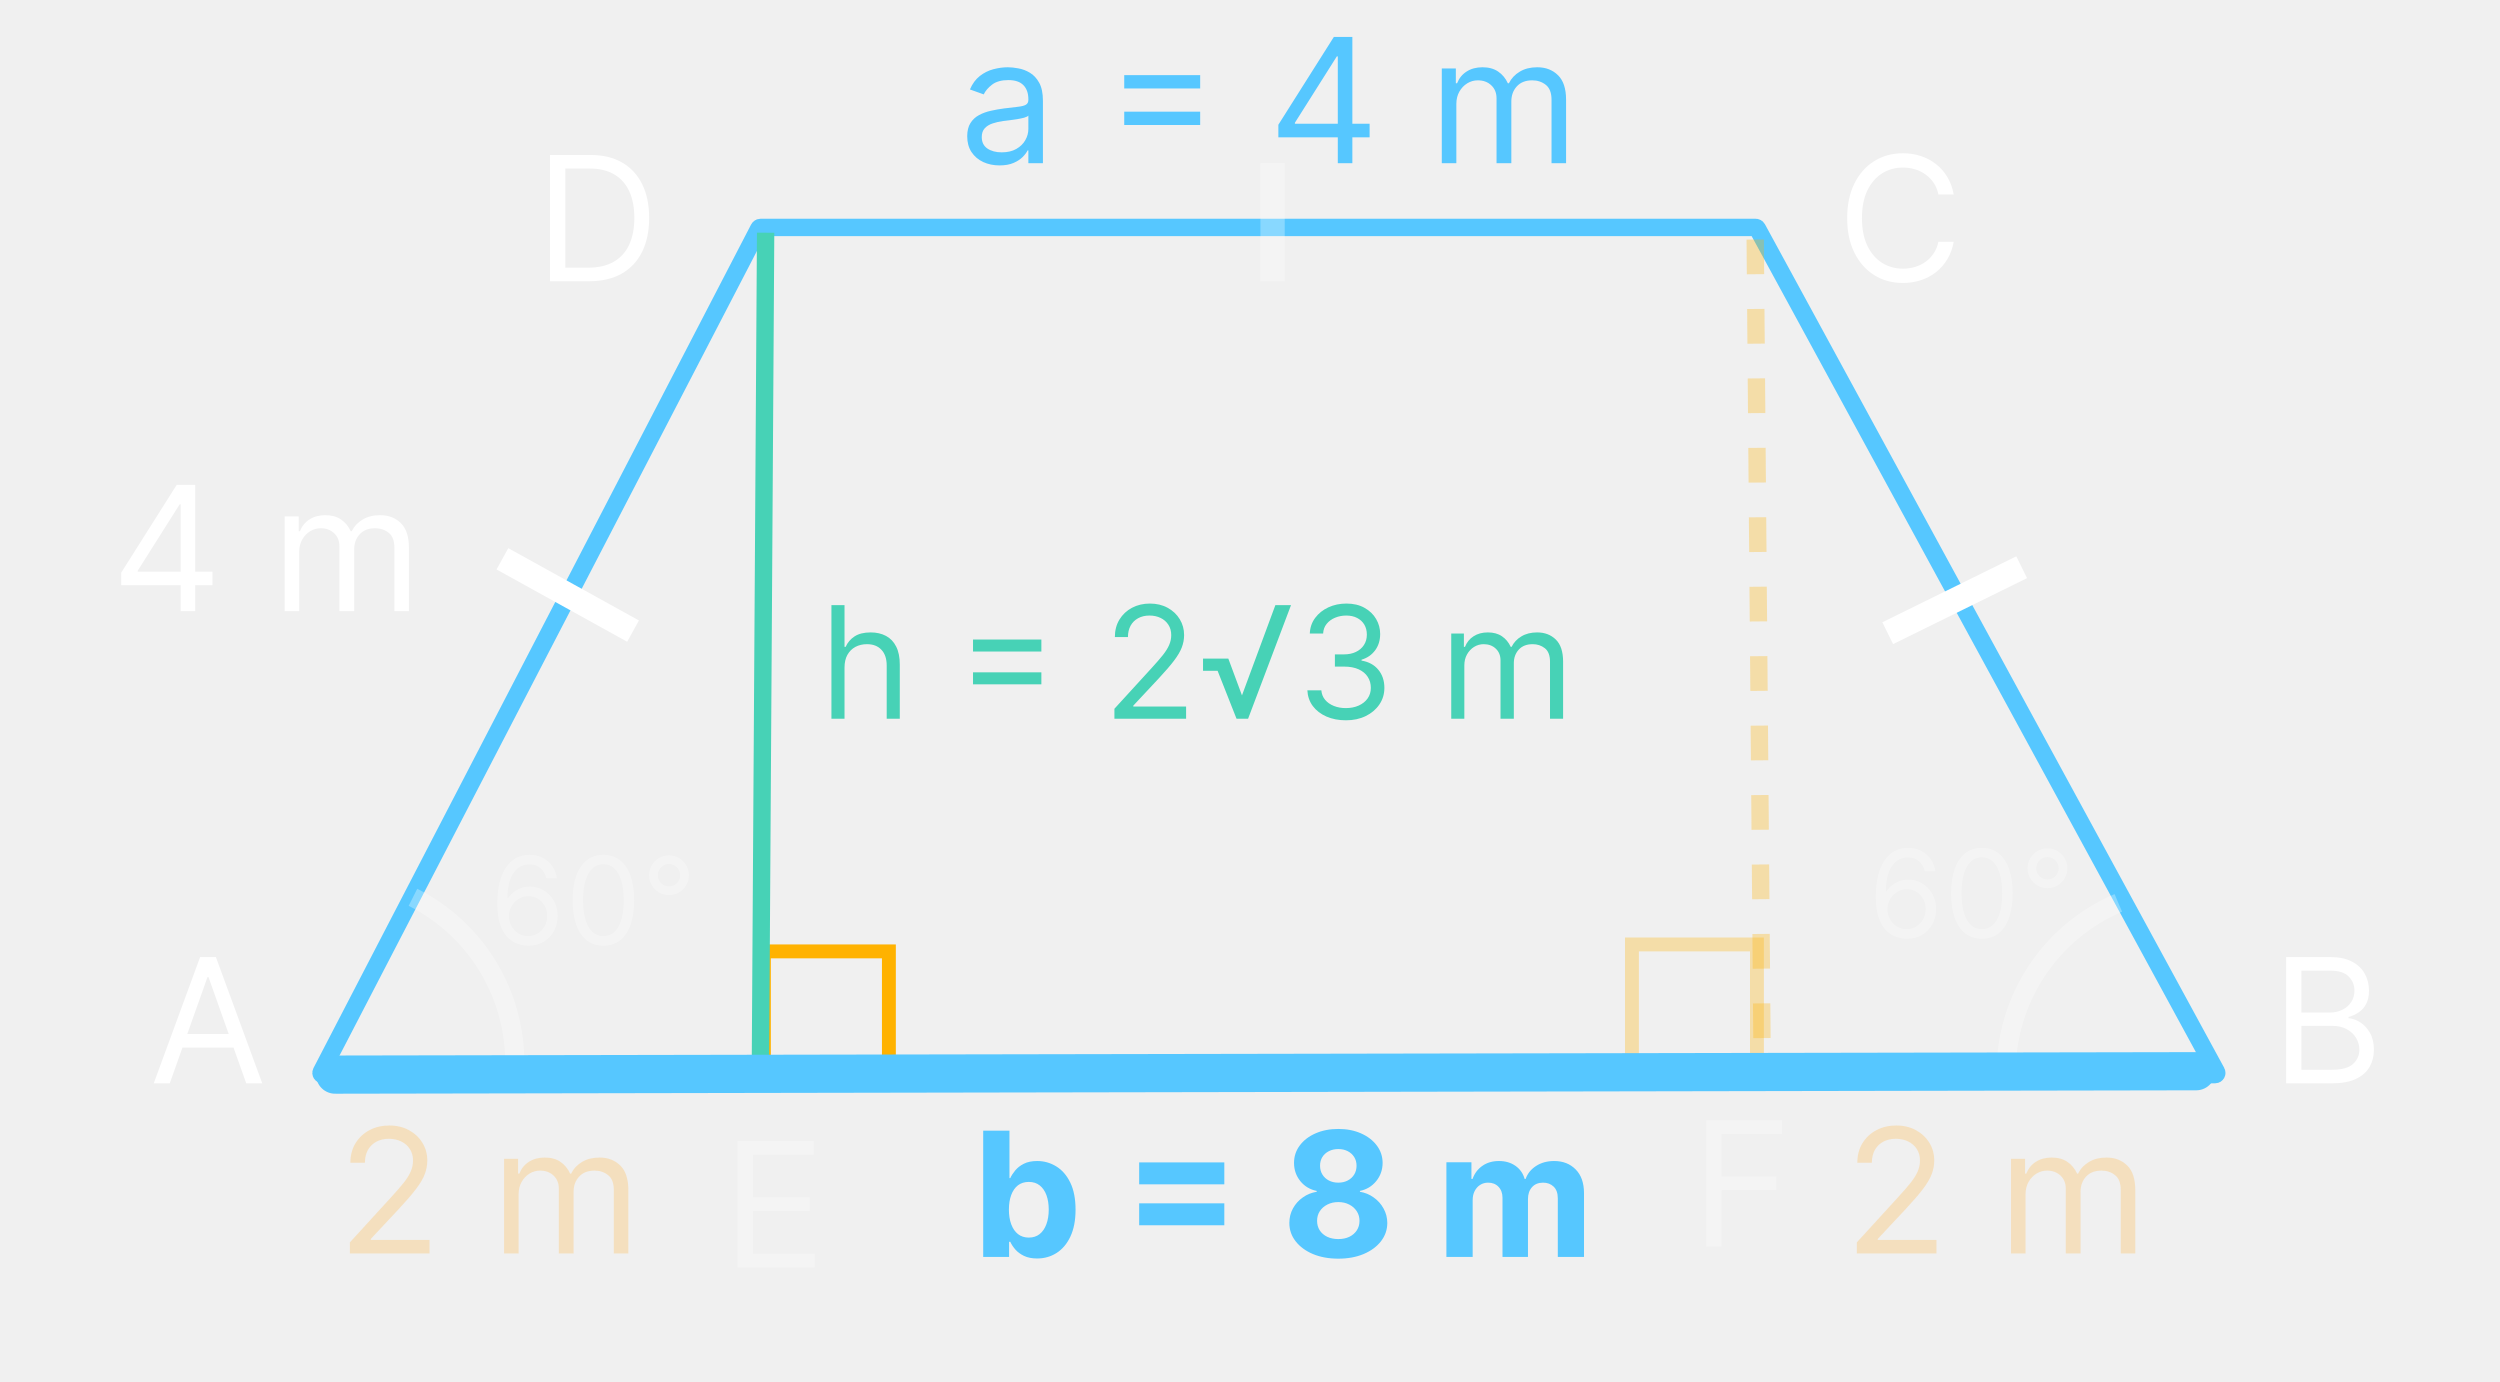
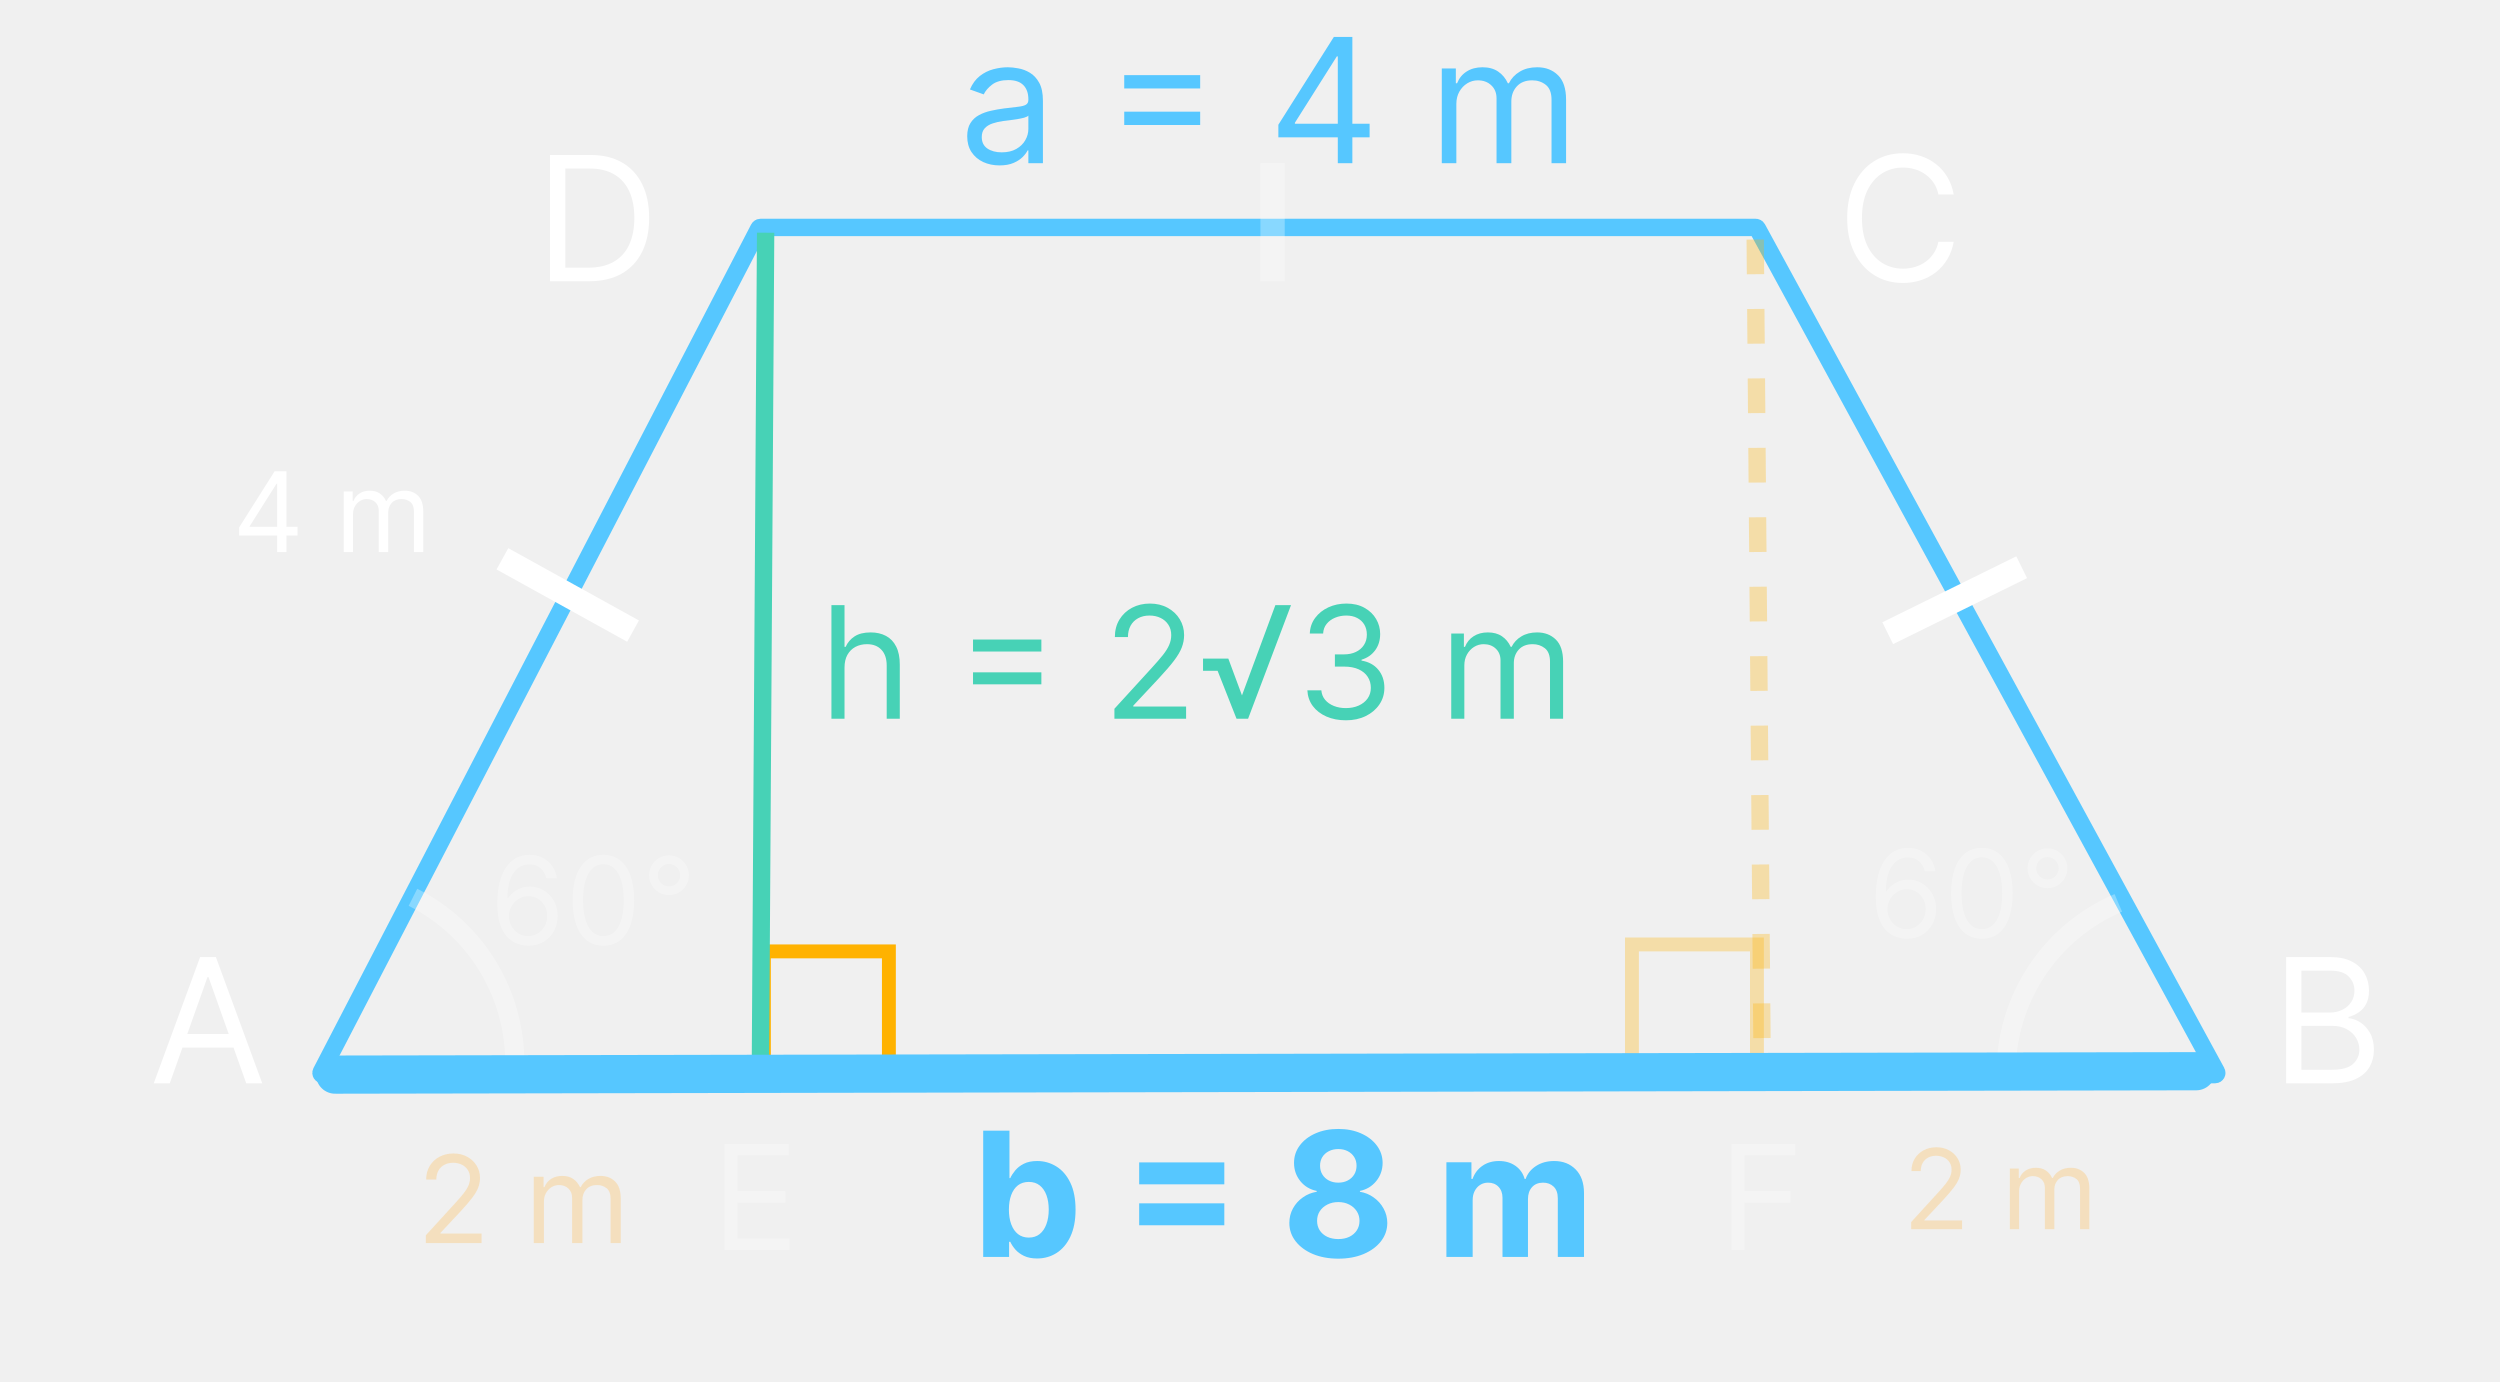
<svg xmlns="http://www.w3.org/2000/svg" width="720" height="398" viewBox="0 0 720 398" fill="none">
  <g clip-path="url(#clip0_17_550)">
    <rect x="220" y="274" width="36" height="36" stroke="#FFB200" stroke-width="4" />
    <rect opacity="0.3" x="470" y="272" width="36" height="36" stroke="#FFB200" stroke-width="4" />
    <path d="M48.895 312H44.278L57.631 275.636H62.176L75.528 312H70.912L60.045 281.389H59.761L48.895 312ZM50.599 297.795H69.207V301.702H50.599V297.795Z" fill="white" />
    <path opacity="0.3" d="M152.087 272.348C151.043 272.331 149.999 272.133 148.955 271.751C147.911 271.37 146.958 270.728 146.096 269.825C145.234 268.913 144.542 267.683 144.02 266.134C143.498 264.576 143.237 262.62 143.237 260.267C143.237 258.013 143.449 256.016 143.871 254.276C144.294 252.528 144.907 251.057 145.711 249.864C146.514 248.663 147.484 247.751 148.619 247.13C149.762 246.508 151.051 246.197 152.484 246.197C153.91 246.197 155.177 246.483 156.288 247.055C157.406 247.618 158.318 248.406 159.022 249.417C159.726 250.427 160.182 251.592 160.389 252.909H157.357C157.075 251.766 156.528 250.817 155.716 250.063C154.904 249.309 153.827 248.932 152.484 248.932C150.512 248.932 148.959 249.789 147.824 251.505C146.697 253.22 146.129 255.627 146.121 258.726H146.32C146.784 258.022 147.335 257.421 147.973 256.924C148.619 256.418 149.332 256.029 150.11 255.755C150.889 255.482 151.714 255.345 152.584 255.345C154.042 255.345 155.376 255.71 156.586 256.439C157.796 257.16 158.765 258.158 159.494 259.434C160.223 260.702 160.588 262.156 160.588 263.797C160.588 265.371 160.236 266.813 159.532 268.122C158.827 269.423 157.837 270.459 156.561 271.229C155.293 271.992 153.802 272.365 152.087 272.348ZM152.087 269.614C153.131 269.614 154.067 269.353 154.896 268.831C155.732 268.309 156.391 267.608 156.872 266.73C157.361 265.852 157.605 264.874 157.605 263.797C157.605 262.745 157.369 261.788 156.897 260.926C156.433 260.056 155.79 259.364 154.97 258.85C154.158 258.336 153.23 258.08 152.186 258.08C151.399 258.08 150.666 258.237 149.986 258.552C149.307 258.858 148.71 259.281 148.196 259.82C147.691 260.358 147.293 260.975 147.003 261.672C146.713 262.359 146.568 263.084 146.568 263.847C146.568 264.857 146.804 265.802 147.277 266.68C147.757 267.559 148.412 268.267 149.24 268.806C150.077 269.344 151.026 269.614 152.087 269.614ZM173.778 272.348C171.906 272.348 170.311 271.838 168.993 270.819C167.676 269.792 166.669 268.304 165.973 266.357C165.277 264.402 164.929 262.04 164.929 259.273C164.929 256.522 165.277 254.173 165.973 252.225C166.677 250.27 167.688 248.779 169.006 247.751C170.331 246.715 171.922 246.197 173.778 246.197C175.634 246.197 177.221 246.715 178.539 247.751C179.864 248.779 180.875 250.27 181.571 252.225C182.276 254.173 182.628 256.522 182.628 259.273C182.628 262.04 182.28 264.402 181.584 266.357C180.888 268.304 179.881 269.792 178.563 270.819C177.246 271.838 175.651 272.348 173.778 272.348ZM173.778 269.614C175.634 269.614 177.076 268.719 178.104 266.929C179.131 265.139 179.645 262.587 179.645 259.273C179.645 257.069 179.409 255.192 178.936 253.642C178.472 252.093 177.801 250.912 176.923 250.1C176.053 249.288 175.005 248.882 173.778 248.882C171.939 248.882 170.501 249.789 169.465 251.604C168.43 253.41 167.912 255.967 167.912 259.273C167.912 261.477 168.144 263.349 168.608 264.891C169.072 266.432 169.739 267.604 170.609 268.408C171.487 269.212 172.544 269.614 173.778 269.614ZM192.67 257.781C191.618 257.781 190.657 257.524 189.787 257.011C188.925 256.497 188.237 255.809 187.724 254.947C187.21 254.077 186.953 253.116 186.953 252.064C186.953 251.012 187.21 250.055 187.724 249.193C188.237 248.323 188.925 247.631 189.787 247.117C190.657 246.603 191.618 246.347 192.67 246.347C193.723 246.347 194.68 246.603 195.541 247.117C196.411 247.631 197.103 248.323 197.617 249.193C198.131 250.055 198.388 251.012 198.388 252.064C198.388 253.116 198.131 254.077 197.617 254.947C197.103 255.809 196.411 256.497 195.541 257.011C194.68 257.524 193.723 257.781 192.67 257.781ZM192.67 255.295C193.267 255.295 193.81 255.15 194.299 254.86C194.787 254.57 195.177 254.181 195.467 253.692C195.757 253.203 195.902 252.661 195.902 252.064C195.902 251.467 195.757 250.925 195.467 250.436C195.177 249.947 194.787 249.557 194.299 249.267C193.81 248.977 193.267 248.832 192.67 248.832C192.074 248.832 191.531 248.977 191.042 249.267C190.553 249.557 190.164 249.947 189.874 250.436C189.584 250.925 189.439 251.467 189.439 252.064C189.439 252.661 189.584 253.203 189.874 253.692C190.164 254.181 190.553 254.57 191.042 254.86C191.531 255.15 192.074 255.295 192.67 255.295Z" fill="white" />
    <path opacity="0.3" d="M549.087 270.348C548.043 270.331 546.999 270.133 545.955 269.751C544.911 269.37 543.958 268.728 543.096 267.825C542.234 266.913 541.542 265.683 541.02 264.134C540.498 262.576 540.237 260.62 540.237 258.267C540.237 256.013 540.449 254.016 540.871 252.276C541.294 250.528 541.907 249.057 542.711 247.864C543.514 246.663 544.484 245.751 545.619 245.13C546.762 244.508 548.051 244.197 549.484 244.197C550.91 244.197 552.177 244.483 553.288 245.055C554.406 245.618 555.318 246.406 556.022 247.417C556.726 248.427 557.182 249.592 557.389 250.909H554.357C554.075 249.766 553.528 248.817 552.716 248.063C551.904 247.309 550.827 246.932 549.484 246.932C547.512 246.932 545.959 247.789 544.824 249.505C543.697 251.22 543.129 253.627 543.121 256.726H543.32C543.784 256.022 544.335 255.421 544.973 254.924C545.619 254.418 546.332 254.029 547.11 253.755C547.889 253.482 548.714 253.345 549.584 253.345C551.042 253.345 552.376 253.71 553.586 254.439C554.796 255.16 555.765 256.158 556.494 257.434C557.223 258.702 557.588 260.156 557.588 261.797C557.588 263.371 557.236 264.813 556.532 266.122C555.827 267.423 554.837 268.459 553.561 269.229C552.293 269.992 550.802 270.365 549.087 270.348ZM549.087 267.614C550.131 267.614 551.067 267.353 551.896 266.831C552.732 266.309 553.391 265.608 553.872 264.73C554.361 263.852 554.605 262.874 554.605 261.797C554.605 260.745 554.369 259.788 553.897 258.926C553.433 258.056 552.79 257.364 551.97 256.85C551.158 256.336 550.23 256.08 549.186 256.08C548.399 256.08 547.666 256.237 546.986 256.552C546.307 256.858 545.71 257.281 545.196 257.82C544.691 258.358 544.293 258.975 544.003 259.672C543.713 260.359 543.568 261.084 543.568 261.847C543.568 262.857 543.804 263.802 544.277 264.68C544.757 265.559 545.412 266.267 546.24 266.806C547.077 267.344 548.026 267.614 549.087 267.614ZM570.778 270.348C568.906 270.348 567.311 269.838 565.993 268.819C564.676 267.792 563.669 266.304 562.973 264.357C562.277 262.402 561.929 260.04 561.929 257.273C561.929 254.522 562.277 252.173 562.973 250.225C563.677 248.27 564.688 246.779 566.006 245.751C567.331 244.715 568.922 244.197 570.778 244.197C572.634 244.197 574.221 244.715 575.539 245.751C576.864 246.779 577.875 248.27 578.571 250.225C579.276 252.173 579.628 254.522 579.628 257.273C579.628 260.04 579.28 262.402 578.584 264.357C577.888 266.304 576.881 267.792 575.563 268.819C574.246 269.838 572.651 270.348 570.778 270.348ZM570.778 267.614C572.634 267.614 574.076 266.719 575.104 264.929C576.131 263.139 576.645 260.587 576.645 257.273C576.645 255.069 576.409 253.192 575.936 251.642C575.472 250.093 574.801 248.912 573.923 248.1C573.053 247.288 572.005 246.882 570.778 246.882C568.939 246.882 567.501 247.789 566.465 249.604C565.43 251.41 564.912 253.967 564.912 257.273C564.912 259.477 565.144 261.349 565.608 262.891C566.072 264.432 566.739 265.604 567.609 266.408C568.487 267.212 569.544 267.614 570.778 267.614ZM589.67 255.781C588.618 255.781 587.657 255.524 586.787 255.011C585.925 254.497 585.237 253.809 584.724 252.947C584.21 252.077 583.953 251.116 583.953 250.064C583.953 249.012 584.21 248.055 584.724 247.193C585.237 246.323 585.925 245.631 586.787 245.117C587.657 244.603 588.618 244.347 589.67 244.347C590.723 244.347 591.68 244.603 592.541 245.117C593.411 245.631 594.103 246.323 594.617 247.193C595.131 248.055 595.388 249.012 595.388 250.064C595.388 251.116 595.131 252.077 594.617 252.947C594.103 253.809 593.411 254.497 592.541 255.011C591.68 255.524 590.723 255.781 589.67 255.781ZM589.67 253.295C590.267 253.295 590.81 253.15 591.299 252.86C591.787 252.57 592.177 252.181 592.467 251.692C592.757 251.203 592.902 250.661 592.902 250.064C592.902 249.467 592.757 248.925 592.467 248.436C592.177 247.947 591.787 247.557 591.299 247.267C590.81 246.977 590.267 246.832 589.67 246.832C589.074 246.832 588.531 246.977 588.042 247.267C587.553 247.557 587.164 247.947 586.874 248.436C586.584 248.925 586.439 249.467 586.439 250.064C586.439 250.661 586.584 251.203 586.874 251.692C587.164 252.181 587.553 252.57 588.042 252.86C588.531 253.15 589.074 253.295 589.67 253.295Z" fill="white" />
    <path d="M658.403 312V275.636H671.116C673.65 275.636 675.739 276.074 677.384 276.95C679.03 277.814 680.255 278.98 681.06 280.448C681.865 281.904 682.267 283.52 682.267 285.295C682.267 286.858 681.989 288.148 681.433 289.166C680.888 290.184 680.166 290.989 679.266 291.581C678.379 292.173 677.414 292.611 676.372 292.895V293.25C677.485 293.321 678.603 293.712 679.728 294.422C680.853 295.132 681.794 296.15 682.551 297.476C683.309 298.802 683.688 300.423 683.688 302.341C683.688 304.164 683.273 305.803 682.445 307.259C681.616 308.715 680.308 309.869 678.521 310.722C676.733 311.574 674.407 312 671.543 312H658.403ZM662.807 308.094H671.543C674.419 308.094 676.461 307.537 677.668 306.425C678.888 305.3 679.497 303.939 679.497 302.341C679.497 301.11 679.183 299.973 678.556 298.932C677.929 297.878 677.035 297.038 675.875 296.411C674.715 295.771 673.342 295.452 671.756 295.452H662.807V308.094ZM662.807 291.616H670.974C672.3 291.616 673.496 291.356 674.561 290.835C675.638 290.314 676.491 289.58 677.118 288.634C677.757 287.687 678.077 286.574 678.077 285.295C678.077 283.697 677.52 282.342 676.408 281.229C675.295 280.105 673.531 279.543 671.116 279.543H662.807V291.616Z" fill="white" />
    <path d="M562.665 56H558.261C558.001 54.733 557.545 53.621 556.894 52.662C556.255 51.703 555.474 50.898 554.55 50.247C553.639 49.584 552.627 49.087 551.514 48.756C550.402 48.424 549.241 48.258 548.034 48.258C545.832 48.258 543.838 48.815 542.05 49.928C540.275 51.04 538.86 52.68 537.807 54.846C536.765 57.012 536.244 59.669 536.244 62.818C536.244 65.967 536.765 68.624 537.807 70.79C538.86 72.957 540.275 74.596 542.05 75.709C543.838 76.822 545.832 77.378 548.034 77.378C549.241 77.378 550.402 77.212 551.514 76.881C552.627 76.549 553.639 76.058 554.55 75.407C555.474 74.744 556.255 73.933 556.894 72.974C557.545 72.004 558.001 70.891 558.261 69.636H562.665C562.333 71.495 561.73 73.158 560.854 74.626C559.978 76.094 558.889 77.342 557.587 78.372C556.285 79.39 554.823 80.165 553.201 80.698C551.591 81.231 549.869 81.497 548.034 81.497C544.933 81.497 542.175 80.74 539.76 79.224C537.345 77.709 535.445 75.555 534.06 72.761C532.675 69.968 531.983 66.653 531.983 62.818C531.983 58.983 532.675 55.669 534.06 52.875C535.445 50.081 537.345 47.927 539.76 46.412C542.175 44.897 544.933 44.139 548.034 44.139C549.869 44.139 551.591 44.406 553.201 44.938C554.823 45.471 556.285 46.252 557.587 47.282C558.889 48.3 559.978 49.543 560.854 51.011C561.73 52.467 562.333 54.13 562.665 56Z" fill="white" />
    <path d="M169.625 81H158.403V44.636H170.122C173.65 44.636 176.668 45.364 179.178 46.82C181.687 48.264 183.611 50.342 184.948 53.053C186.286 55.751 186.955 58.983 186.955 62.747C186.955 66.535 186.28 69.796 184.93 72.531C183.581 75.253 181.616 77.348 179.036 78.816C176.455 80.272 173.318 81 169.625 81ZM162.807 77.094H169.341C172.348 77.094 174.839 76.514 176.816 75.354C178.793 74.194 180.267 72.542 181.237 70.4C182.208 68.257 182.693 65.706 182.693 62.747C182.693 59.812 182.214 57.284 181.255 55.166C180.296 53.035 178.864 51.401 176.958 50.265C175.052 49.117 172.679 48.543 169.838 48.543H162.807V77.094Z" fill="white" />
-     <path opacity="0.3" d="M212.403 365V328.636H234.349V332.543H216.807V344.83H233.213V348.736H216.807V361.094H234.634V365H212.403Z" fill="white" />
-     <path opacity="0.3" d="M491.403 359V322.636H513.207V326.543H495.807V338.83H511.574V342.736H495.807V359H491.403Z" fill="white" />
    <path d="M219.004 65.5H505.657C505.84 65.5 506.009 65.6 506.097 65.761L638.39 308.761C638.571 309.094 638.33 309.5 637.951 309.5H92.936C92.562 309.5 92.32 309.102 92.492 308.77L218.561 65.769C218.646 65.604 218.817 65.5 219.004 65.5Z" stroke="#56C7FF" stroke-width="5" />
    <line x1="543.663" y1="182.358" x2="582.24" y2="163.363" stroke="white" stroke-width="7" />
    <line x1="144.695" y1="160.938" x2="182.317" y2="181.759" stroke="white" stroke-width="7" />
    <path opacity="0.3" d="M120.163 255.972C129.963 260.901 138.099 268.6 143.562 278.112C149.025 287.625 151.574 298.533 150.892 309.481L145.412 309.14C146.027 299.265 143.728 289.427 138.801 280.847C133.874 272.267 126.535 265.323 117.696 260.877L120.163 255.972Z" fill="white" />
    <path opacity="0.3" d="M575 309C575 298.03 578.222 287.302 584.265 278.147C590.309 268.993 598.908 261.815 608.996 257.504L611.153 262.553C602.055 266.441 594.299 272.915 588.847 281.172C583.396 289.43 580.491 299.106 580.491 309H575Z" fill="white" />
    <line x1="220.5" y1="67.016" x2="219" y2="306.017" stroke="#47D2B6" stroke-width="5" />
    <line opacity="0.3" x1="505.5" y1="68.979" x2="507.5" y2="305.979" stroke="#FFB200" stroke-width="5" stroke-dasharray="10 10" />
-     <path d="M34.912 168.543V164.92L50.892 139.636H53.52V145.247H51.744L39.67 164.352V164.636H61.19V168.543H34.912ZM52.028 176V167.442V165.755V139.636H56.219V176H52.028ZM81.978 176V148.727H86.026V152.989H86.381C86.949 151.533 87.867 150.402 89.133 149.597C90.4 148.781 91.921 148.372 93.697 148.372C95.496 148.372 96.993 148.781 98.189 149.597C99.396 150.402 100.337 151.533 101.012 152.989H101.296C101.994 151.58 103.042 150.461 104.439 149.633C105.836 148.792 107.51 148.372 109.464 148.372C111.902 148.372 113.897 149.136 115.447 150.663C116.998 152.178 117.773 154.539 117.773 157.747V176H113.583V157.747C113.583 155.735 113.032 154.297 111.932 153.433C110.831 152.568 109.535 152.136 108.043 152.136C106.126 152.136 104.64 152.716 103.586 153.876C102.533 155.025 102.006 156.481 102.006 158.244V176H97.745V157.321C97.745 155.77 97.242 154.522 96.236 153.575C95.23 152.616 93.933 152.136 92.347 152.136C91.258 152.136 90.24 152.426 89.293 153.006C88.358 153.586 87.6 154.391 87.02 155.421C86.452 156.439 86.168 157.617 86.168 158.955V176H81.978Z" fill="white" />
    <path d="M287.861 47.639C286.133 47.639 284.564 47.314 283.156 46.663C281.747 46 280.628 45.047 279.8 43.804C278.971 42.549 278.557 41.034 278.557 39.258C278.557 37.696 278.865 36.429 279.48 35.459C280.096 34.476 280.918 33.707 281.948 33.151C282.978 32.594 284.114 32.18 285.357 31.908C286.612 31.624 287.873 31.399 289.139 31.233C290.796 31.02 292.14 30.86 293.17 30.754C294.211 30.635 294.969 30.44 295.442 30.168C295.928 29.895 296.17 29.422 296.17 28.747V28.605C296.17 26.853 295.691 25.492 294.732 24.521C293.785 23.551 292.347 23.065 290.418 23.065C288.417 23.065 286.849 23.503 285.712 24.379C284.576 25.255 283.777 26.19 283.315 27.185L279.338 25.764C280.048 24.107 280.995 22.817 282.179 21.893C283.375 20.958 284.677 20.307 286.085 19.94C287.506 19.562 288.902 19.372 290.276 19.372C291.152 19.372 292.158 19.479 293.294 19.692C294.442 19.893 295.549 20.313 296.614 20.952C297.692 21.592 298.585 22.556 299.295 23.847C300.006 25.137 300.361 26.865 300.361 29.031V47H296.17V43.307H295.957C295.673 43.899 295.2 44.532 294.537 45.207C293.874 45.881 292.992 46.456 291.891 46.929C290.79 47.403 289.447 47.639 287.861 47.639ZM288.5 43.875C290.157 43.875 291.554 43.55 292.69 42.898C293.839 42.247 294.703 41.407 295.283 40.377C295.875 39.347 296.17 38.264 296.17 37.128V33.293C295.993 33.506 295.602 33.701 294.999 33.879C294.407 34.044 293.72 34.192 292.939 34.322C292.17 34.441 291.418 34.547 290.684 34.642C289.962 34.725 289.376 34.796 288.926 34.855C287.837 34.997 286.819 35.228 285.872 35.548C284.937 35.855 284.179 36.323 283.599 36.95C283.031 37.566 282.747 38.406 282.747 39.472C282.747 40.928 283.286 42.028 284.363 42.774C285.452 43.508 286.831 43.875 288.5 43.875ZM323.776 25.48V21.645H345.651V25.48H323.776ZM323.776 35.992V32.156H345.651V35.992H323.776ZM368.17 39.543V35.92L384.15 10.636H386.778V16.247H385.002L372.928 35.352V35.636H394.448V39.543H368.17ZM385.286 47V38.442V36.755V10.636H389.477V47H385.286ZM415.236 47V19.727H419.284V23.989H419.639C420.207 22.533 421.125 21.402 422.391 20.597C423.658 19.78 425.179 19.372 426.954 19.372C428.754 19.372 430.251 19.78 431.447 20.597C432.654 21.402 433.595 22.533 434.27 23.989H434.554C435.252 22.58 436.3 21.461 437.697 20.633C439.093 19.792 440.768 19.372 442.721 19.372C445.16 19.372 447.154 20.136 448.705 21.663C450.256 23.178 451.031 25.539 451.031 28.747V47H446.841V28.747C446.841 26.735 446.29 25.297 445.189 24.433C444.089 23.568 442.792 23.136 441.301 23.136C439.383 23.136 437.898 23.716 436.844 24.876C435.791 26.025 435.264 27.481 435.264 29.244V47H431.003V28.321C431.003 26.77 430.5 25.521 429.493 24.575C428.487 23.616 427.191 23.136 425.605 23.136C424.516 23.136 423.498 23.426 422.551 24.006C421.616 24.586 420.858 25.391 420.278 26.421C419.71 27.439 419.426 28.617 419.426 29.954V47H415.236Z" fill="#56C7FF" />
    <path d="M283.161 362V325.636H290.724V339.308H290.955C291.287 338.574 291.766 337.829 292.393 337.071C293.033 336.302 293.861 335.662 294.879 335.153C295.909 334.633 297.188 334.372 298.714 334.372C300.703 334.372 302.538 334.893 304.219 335.935C305.9 336.964 307.243 338.521 308.249 340.604C309.255 342.676 309.759 345.274 309.759 348.399C309.759 351.441 309.267 354.01 308.285 356.105C307.314 358.188 305.988 359.769 304.308 360.846C302.638 361.911 300.768 362.444 298.697 362.444C297.229 362.444 295.98 362.201 294.95 361.716C293.932 361.231 293.098 360.621 292.447 359.887C291.796 359.141 291.299 358.39 290.955 357.632H290.618V362H283.161ZM290.565 348.364C290.565 349.985 290.79 351.4 291.239 352.607C291.689 353.815 292.34 354.756 293.192 355.43C294.045 356.093 295.08 356.425 296.3 356.425C297.531 356.425 298.572 356.087 299.425 355.413C300.277 354.726 300.922 353.779 301.36 352.572C301.81 351.353 302.035 349.95 302.035 348.364C302.035 346.789 301.816 345.404 301.378 344.209C300.94 343.013 300.295 342.078 299.442 341.403C298.59 340.729 297.543 340.391 296.3 340.391C295.069 340.391 294.027 340.717 293.175 341.368C292.334 342.019 291.689 342.942 291.239 344.138C290.79 345.333 290.565 346.742 290.565 348.364ZM328.082 341.084V334.763H352.603V341.084H328.082ZM328.082 352.874V346.553H352.603V352.874H328.082ZM385.429 362.497C382.694 362.497 380.262 362.053 378.131 361.165C376.012 360.266 374.349 359.041 373.142 357.49C371.934 355.939 371.331 354.182 371.331 352.217C371.331 350.701 371.674 349.311 372.361 348.044C373.059 346.766 374.006 345.706 375.202 344.866C376.397 344.013 377.735 343.469 379.214 343.232V342.984C377.273 342.593 375.699 341.652 374.491 340.161C373.284 338.657 372.68 336.911 372.68 334.923C372.68 333.04 373.231 331.366 374.331 329.898C375.432 328.418 376.942 327.258 378.859 326.418C380.789 325.565 382.979 325.139 385.429 325.139C387.879 325.139 390.063 325.565 391.981 326.418C393.91 327.27 395.425 328.436 396.526 329.915C397.627 331.383 398.183 333.052 398.195 334.923C398.183 336.923 397.568 338.669 396.349 340.161C395.129 341.652 393.567 342.593 391.661 342.984V343.232C393.117 343.469 394.437 344.013 395.621 344.866C396.816 345.706 397.763 346.766 398.461 348.044C399.172 349.311 399.533 350.701 399.545 352.217C399.533 354.182 398.923 355.939 397.716 357.49C396.508 359.041 394.839 360.266 392.709 361.165C390.59 362.053 388.163 362.497 385.429 362.497ZM385.429 356.851C386.648 356.851 387.713 356.632 388.625 356.194C389.536 355.744 390.247 355.129 390.756 354.347C391.276 353.554 391.537 352.643 391.537 351.613C391.537 350.559 391.27 349.63 390.738 348.825C390.205 348.009 389.483 347.369 388.572 346.908C387.66 346.434 386.613 346.197 385.429 346.197C384.257 346.197 383.209 346.434 382.286 346.908C381.363 347.369 380.635 348.009 380.102 348.825C379.581 349.63 379.321 350.559 379.321 351.613C379.321 352.643 379.575 353.554 380.084 354.347C380.593 355.129 381.309 355.744 382.233 356.194C383.156 356.632 384.221 356.851 385.429 356.851ZM385.429 340.604C386.447 340.604 387.352 340.397 388.145 339.983C388.939 339.569 389.56 338.995 390.01 338.261C390.46 337.527 390.684 336.68 390.684 335.722C390.684 334.775 390.46 333.946 390.01 333.236C389.56 332.514 388.944 331.951 388.163 331.549C387.382 331.135 386.47 330.928 385.429 330.928C384.399 330.928 383.488 331.135 382.694 331.549C381.901 331.951 381.28 332.514 380.83 333.236C380.392 333.946 380.173 334.775 380.173 335.722C380.173 336.68 380.398 337.527 380.848 338.261C381.298 338.995 381.919 339.569 382.712 339.983C383.505 340.397 384.411 340.604 385.429 340.604ZM416.563 362V334.727H423.772V339.539H424.092C424.66 337.941 425.607 336.68 426.933 335.757C428.258 334.834 429.845 334.372 431.691 334.372C433.561 334.372 435.154 334.84 436.468 335.775C437.781 336.698 438.657 337.953 439.095 339.539H439.379C439.936 337.977 440.942 336.728 442.398 335.793C443.866 334.846 445.6 334.372 447.6 334.372C450.145 334.372 452.211 335.183 453.797 336.805C455.395 338.415 456.194 340.699 456.194 343.658V362H448.648V345.15C448.648 343.635 448.245 342.498 447.441 341.741C446.636 340.983 445.629 340.604 444.422 340.604C443.049 340.604 441.978 341.042 441.208 341.918C440.439 342.782 440.054 343.925 440.054 345.345V362H432.721V344.99C432.721 343.652 432.336 342.587 431.567 341.794C430.809 341.001 429.809 340.604 428.566 340.604C427.726 340.604 426.968 340.817 426.294 341.244C425.631 341.658 425.104 342.244 424.713 343.001C424.323 343.747 424.127 344.623 424.127 345.629V362H416.563Z" fill="#56C7FF" />
-     <path opacity="0.3" d="M100.764 361V357.804L112.767 344.665C114.176 343.126 115.336 341.788 116.247 340.652C117.159 339.504 117.833 338.427 118.271 337.42C118.721 336.402 118.946 335.337 118.946 334.224C118.946 332.946 118.638 331.839 118.023 330.904C117.419 329.969 116.59 329.247 115.537 328.738C114.483 328.229 113.3 327.974 111.986 327.974C110.589 327.974 109.37 328.264 108.328 328.844C107.298 329.413 106.499 330.212 105.931 331.241C105.375 332.271 105.097 333.479 105.097 334.864H100.906C100.906 332.733 101.397 330.863 102.38 329.253C103.362 327.643 104.7 326.388 106.393 325.489C108.097 324.589 110.009 324.139 112.128 324.139C114.259 324.139 116.147 324.589 117.792 325.489C119.437 326.388 120.728 327.602 121.663 329.129C122.598 330.656 123.065 332.354 123.065 334.224C123.065 335.562 122.823 336.87 122.337 338.148C121.864 339.415 121.035 340.83 119.852 342.392C118.68 343.943 117.052 345.837 114.969 348.074L106.801 356.81V357.094H123.705V361H100.764ZM145.171 361V333.727H149.219V337.989H149.575C150.143 336.533 151.06 335.402 152.327 334.597C153.593 333.781 155.114 333.372 156.89 333.372C158.689 333.372 160.187 333.781 161.382 334.597C162.589 335.402 163.531 336.533 164.205 337.989H164.489C165.188 336.58 166.235 335.461 167.632 334.633C169.029 333.792 170.704 333.372 172.657 333.372C175.095 333.372 177.09 334.136 178.641 335.663C180.191 337.178 180.967 339.539 180.967 342.747V361H176.776V342.747C176.776 340.735 176.226 339.297 175.125 338.433C174.024 337.568 172.728 337.136 171.237 337.136C169.319 337.136 167.833 337.716 166.78 338.876C165.726 340.025 165.2 341.481 165.2 343.244V361H160.938V342.321C160.938 340.77 160.435 339.522 159.429 338.575C158.423 337.616 157.127 337.136 155.54 337.136C154.451 337.136 153.433 337.426 152.487 338.006C151.551 338.586 150.794 339.391 150.214 340.421C149.646 341.439 149.362 342.617 149.362 343.955V361H145.171Z" fill="#FFB84B" />
-     <path opacity="0.3" d="M534.764 361V357.804L546.767 344.665C548.176 343.126 549.336 341.788 550.247 340.652C551.159 339.504 551.833 338.427 552.271 337.42C552.721 336.402 552.946 335.337 552.946 334.224C552.946 332.946 552.638 331.839 552.023 330.904C551.419 329.969 550.59 329.247 549.537 328.738C548.483 328.229 547.3 327.974 545.986 327.974C544.589 327.974 543.37 328.264 542.328 328.844C541.298 329.413 540.499 330.212 539.931 331.241C539.375 332.271 539.097 333.479 539.097 334.864H534.906C534.906 332.733 535.397 330.863 536.38 329.253C537.362 327.643 538.7 326.388 540.393 325.489C542.097 324.589 544.009 324.139 546.128 324.139C548.259 324.139 550.147 324.589 551.792 325.489C553.437 326.388 554.728 327.602 555.663 329.129C556.598 330.656 557.065 332.354 557.065 334.224C557.065 335.562 556.823 336.87 556.337 338.148C555.864 339.415 555.035 340.83 553.852 342.392C552.68 343.943 551.052 345.837 548.969 348.074L540.801 356.81V357.094H557.705V361H534.764ZM579.171 361V333.727H583.219V337.989H583.575C584.143 336.533 585.06 335.402 586.327 334.597C587.593 333.781 589.114 333.372 590.89 333.372C592.689 333.372 594.187 333.781 595.382 334.597C596.589 335.402 597.531 336.533 598.205 337.989H598.489C599.188 336.58 600.235 335.461 601.632 334.633C603.029 333.792 604.704 333.372 606.657 333.372C609.095 333.372 611.09 334.136 612.641 335.663C614.191 337.178 614.967 339.539 614.967 342.747V361H610.776V342.747C610.776 340.735 610.226 339.297 609.125 338.433C608.024 337.568 606.728 337.136 605.237 337.136C603.319 337.136 601.833 337.716 600.78 338.876C599.726 340.025 599.2 341.481 599.2 343.244V361H594.938V342.321C594.938 340.77 594.435 339.522 593.429 338.575C592.423 337.616 591.127 337.136 589.54 337.136C588.451 337.136 587.433 337.426 586.487 338.006C585.551 338.586 584.794 339.391 584.214 340.421C583.646 341.439 583.362 342.617 583.362 343.955V361H579.171Z" fill="#FFB84B" />
    <line x1="632.51" y1="308.51" x2="96.51" y2="309.49" stroke="#56C7FF" stroke-width="11" stroke-linecap="round" />
    <line opacity="0.3" x1="366.5" y1="81" x2="366.5" y2="47" stroke="white" stroke-width="7" />
    <path d="M243.223 192.234V207H239.452V174.273H243.223V186.29H243.543C244.118 185.022 244.981 184.015 246.131 183.27C247.293 182.513 248.837 182.135 250.766 182.135C252.438 182.135 253.903 182.471 255.16 183.142C256.417 183.802 257.392 184.82 258.085 186.194C258.788 187.558 259.139 189.294 259.139 191.403V207H255.368V191.659C255.368 189.71 254.862 188.202 253.85 187.137C252.848 186.061 251.458 185.523 249.679 185.523C248.443 185.523 247.335 185.784 246.355 186.306C245.386 186.828 244.619 187.589 244.054 188.591C243.5 189.592 243.223 190.807 243.223 192.234ZM280.229 187.632V184.18H299.916V187.632H280.229ZM280.229 197.092V193.641H299.916V197.092H280.229ZM320.95 207V204.124L331.753 192.298C333.021 190.913 334.065 189.71 334.885 188.687C335.705 187.653 336.313 186.684 336.707 185.778C337.112 184.862 337.314 183.903 337.314 182.902C337.314 181.751 337.037 180.755 336.483 179.914C335.94 179.072 335.194 178.422 334.246 177.964C333.298 177.506 332.232 177.277 331.05 177.277C329.793 177.277 328.695 177.538 327.758 178.06C326.831 178.571 326.112 179.29 325.6 180.217C325.1 181.144 324.849 182.231 324.849 183.477H321.078C321.078 181.56 321.52 179.876 322.404 178.428C323.289 176.979 324.493 175.849 326.016 175.04C327.55 174.23 329.271 173.825 331.178 173.825C333.095 173.825 334.794 174.23 336.275 175.04C337.756 175.849 338.917 176.941 339.759 178.316C340.6 179.69 341.021 181.219 341.021 182.902C341.021 184.106 340.803 185.283 340.366 186.434C339.94 187.574 339.194 188.847 338.129 190.253C337.074 191.648 335.609 193.353 333.734 195.366L326.384 203.229V203.484H341.597V207H320.95ZM357.209 201.567L367.309 174.273H371.815L359.446 207H356.57L357.209 201.567ZM353.757 189.678L358.168 201.567L358.999 207H356.123L349.283 189.678H353.757ZM346.471 193.193V189.678H353.63V193.193H346.471ZM387.643 207.447C385.534 207.447 383.654 207.085 382.002 206.361C380.362 205.636 379.057 204.63 378.087 203.341C377.128 202.041 376.606 200.533 376.521 198.818H380.548C380.633 199.873 380.996 200.784 381.635 201.551C382.274 202.307 383.11 202.893 384.144 203.309C385.177 203.724 386.322 203.932 387.579 203.932C388.986 203.932 390.232 203.687 391.319 203.197C392.405 202.707 393.258 202.025 393.876 201.151C394.493 200.278 394.802 199.266 394.802 198.115C394.802 196.911 394.504 195.851 393.907 194.935C393.311 194.008 392.437 193.284 391.287 192.762C390.136 192.24 388.73 191.979 387.068 191.979H384.447V188.463H387.068C388.368 188.463 389.508 188.229 390.488 187.76C391.479 187.291 392.251 186.631 392.805 185.778C393.369 184.926 393.652 183.925 393.652 182.774C393.652 181.666 393.407 180.702 392.917 179.882C392.427 179.061 391.734 178.422 390.839 177.964C389.955 177.506 388.911 177.277 387.707 177.277C386.578 177.277 385.513 177.485 384.511 177.9C383.52 178.305 382.711 178.896 382.082 179.674C381.454 180.441 381.113 181.368 381.059 182.455H377.224C377.288 180.739 377.805 179.237 378.774 177.948C379.744 176.648 381.012 175.636 382.578 174.912C384.154 174.187 385.885 173.825 387.771 173.825C389.795 173.825 391.532 174.235 392.981 175.056C394.43 175.865 395.543 176.936 396.32 178.268C397.098 179.599 397.487 181.038 397.487 182.582C397.487 184.425 397.002 185.997 396.033 187.297C395.074 188.596 393.769 189.496 392.118 189.997V190.253C394.184 190.594 395.798 191.473 396.96 192.89C398.121 194.296 398.702 196.038 398.702 198.115C398.702 199.894 398.217 201.492 397.247 202.909C396.289 204.315 394.978 205.423 393.316 206.233C391.654 207.043 389.763 207.447 387.643 207.447ZM417.958 207V182.455H421.601V186.29H421.921C422.432 184.979 423.258 183.962 424.398 183.238C425.537 182.502 426.906 182.135 428.504 182.135C430.124 182.135 431.471 182.502 432.547 183.238C433.634 183.962 434.481 184.979 435.088 186.29H435.344C435.972 185.022 436.915 184.015 438.172 183.27C439.43 182.513 440.937 182.135 442.695 182.135C444.889 182.135 446.684 182.822 448.08 184.196C449.476 185.56 450.173 187.685 450.173 190.572V207H446.402V190.572C446.402 188.761 445.907 187.467 444.916 186.689C443.925 185.912 442.759 185.523 441.416 185.523C439.691 185.523 438.354 186.045 437.405 187.089C436.457 188.122 435.983 189.433 435.983 191.02V207H432.148V190.189C432.148 188.793 431.695 187.669 430.79 186.817C429.884 185.954 428.718 185.523 427.29 185.523C426.31 185.523 425.394 185.784 424.541 186.306C423.7 186.828 423.018 187.552 422.496 188.479C421.985 189.395 421.729 190.455 421.729 191.659V207H417.958Z" fill="#47D2B6" />
+     <path opacity="0.3" d="M208.699 360V329.455H227.134V332.736H212.398V343.057H226.179V346.338H212.398V356.719H227.372V360H208.699Z" fill="white" />
+     <path opacity="0.3" d="M498.699 360V329.455H517.014V332.736H502.398V343.057H515.642V346.338H502.398V360H498.699Z" fill="white" />
+     <path d="M68.864 154.227V151.909L79.091 135.727H80.773V139.318H79.636L71.909 151.545V151.727H85.682V154.227H68.864ZM79.818 159V153.523V152.443V135.727H82.5V159H79.818ZM98.986 159V141.545H101.577V144.273H101.804C102.168 143.341 102.755 142.617 103.565 142.102C104.376 141.58 105.349 141.318 106.486 141.318C107.637 141.318 108.596 141.58 109.361 142.102C110.134 142.617 110.736 143.341 111.168 144.273H111.349C111.796 143.371 112.467 142.655 113.361 142.125C114.255 141.587 115.327 141.318 116.577 141.318C118.137 141.318 119.414 141.807 120.406 142.784C121.399 143.754 121.895 145.265 121.895 147.318V159H119.213V147.318C119.213 146.03 118.861 145.11 118.156 144.557C117.452 144.004 116.622 143.727 115.668 143.727C114.44 143.727 113.49 144.098 112.815 144.841C112.141 145.576 111.804 146.508 111.804 147.636V159H109.077V147.045C109.077 146.053 108.755 145.254 108.111 144.648C107.467 144.034 106.637 143.727 105.622 143.727C104.925 143.727 104.274 143.913 103.668 144.284C103.069 144.655 102.584 145.17 102.213 145.83C101.849 146.481 101.668 147.235 101.668 148.091V159H98.986Z" fill="white" />
+     <path opacity="0.3" d="M122.635 358V355.763L131.037 346.565C132.023 345.488 132.835 344.552 133.473 343.756C134.111 342.953 134.583 342.199 134.89 341.494C135.205 340.782 135.362 340.036 135.362 339.257C135.362 338.362 135.147 337.587 134.716 336.933C134.293 336.278 133.713 335.773 132.976 335.417C132.238 335.06 131.41 334.882 130.49 334.882C129.512 334.882 128.659 335.085 127.93 335.491C127.209 335.889 126.65 336.448 126.252 337.169C125.862 337.89 125.668 338.735 125.668 339.705H122.734C122.734 338.213 123.078 336.904 123.766 335.777C124.454 334.65 125.39 333.772 126.575 333.142C127.768 332.512 129.106 332.197 130.589 332.197C132.081 332.197 133.403 332.512 134.554 333.142C135.706 333.772 136.609 334.621 137.264 335.69C137.918 336.759 138.246 337.948 138.246 339.257C138.246 340.193 138.076 341.109 137.736 342.004C137.405 342.891 136.825 343.881 135.996 344.974C135.176 346.06 134.036 347.386 132.578 348.952L126.861 355.067V355.266H138.693V358H122.635ZM153.72 358V338.909H156.554V341.892H156.802C157.2 340.873 157.842 340.082 158.729 339.518C159.615 338.946 160.68 338.661 161.923 338.661C163.182 338.661 164.231 338.946 165.067 339.518C165.913 340.082 166.571 340.873 167.044 341.892H167.243C167.731 340.906 168.465 340.123 169.442 339.543C170.42 338.955 171.593 338.661 172.96 338.661C174.667 338.661 176.063 339.195 177.148 340.264C178.234 341.324 178.777 342.978 178.777 345.223V358H175.843V345.223C175.843 343.814 175.458 342.808 174.688 342.203C173.917 341.598 173.01 341.295 171.966 341.295C170.623 341.295 169.583 341.701 168.846 342.513C168.108 343.317 167.74 344.336 167.74 345.571V358H164.757V344.925C164.757 343.839 164.405 342.965 163.7 342.302C162.996 341.631 162.089 341.295 160.978 341.295C160.216 341.295 159.503 341.498 158.841 341.904C158.186 342.31 157.656 342.874 157.25 343.595C156.852 344.307 156.653 345.132 156.653 346.068V358H153.72Z" fill="#FFB84B" />
+     <path opacity="0.3" d="M550.409 354V351.955L558.091 343.545C558.992 342.561 559.735 341.705 560.318 340.977C560.902 340.242 561.333 339.553 561.614 338.909C561.902 338.258 562.045 337.576 562.045 336.864C562.045 336.045 561.848 335.337 561.455 334.739C561.068 334.14 560.538 333.678 559.864 333.352C559.189 333.027 558.432 332.864 557.591 332.864C556.697 332.864 555.917 333.049 555.25 333.42C554.591 333.784 554.08 334.295 553.716 334.955C553.36 335.614 553.182 336.386 553.182 337.273H550.5C550.5 335.909 550.814 334.712 551.443 333.682C552.072 332.652 552.928 331.848 554.011 331.273C555.102 330.697 556.326 330.409 557.682 330.409C559.045 330.409 560.254 330.697 561.307 331.273C562.36 331.848 563.186 332.625 563.784 333.602C564.383 334.58 564.682 335.667 564.682 336.864C564.682 337.72 564.527 338.557 564.216 339.375C563.913 340.186 563.383 341.091 562.625 342.091C561.875 343.083 560.833 344.295 559.5 345.727L554.273 351.318V351.5H565.091V354H550.409ZM578.83 354V336.545H581.42V339.273H581.648C582.011 338.341 582.598 337.617 583.409 337.102C584.22 336.58 585.193 336.318 586.33 336.318C587.481 336.318 588.439 336.58 589.205 337.102C589.977 337.617 590.58 338.341 591.011 339.273H591.193C591.64 338.371 592.311 337.655 593.205 337.125C594.098 336.587 595.17 336.318 596.42 336.318C597.981 336.318 599.258 336.807 600.25 337.784C601.242 338.754 601.739 340.265 601.739 342.318V354H599.057V342.318C599.057 341.03 598.705 340.11 598 339.557C597.295 339.004 596.466 338.727 595.511 338.727C594.284 338.727 593.333 339.098 592.659 339.841C591.985 340.576 591.648 341.508 591.648 342.636V354H588.92V342.045C588.92 341.053 588.598 340.254 587.955 339.648C587.311 339.034 586.481 338.727 585.466 338.727C584.769 338.727 584.117 338.913 583.511 339.284C582.913 339.655 582.428 340.17 582.057 340.83C581.693 341.481 581.511 342.235 581.511 343.091V354H578.83Z" fill="#FFB84B" />
  </g>
  <defs>
    <clipPath id="clip0_17_550">
      <rect width="720" height="398" fill="white" />
    </clipPath>
  </defs>
</svg>
